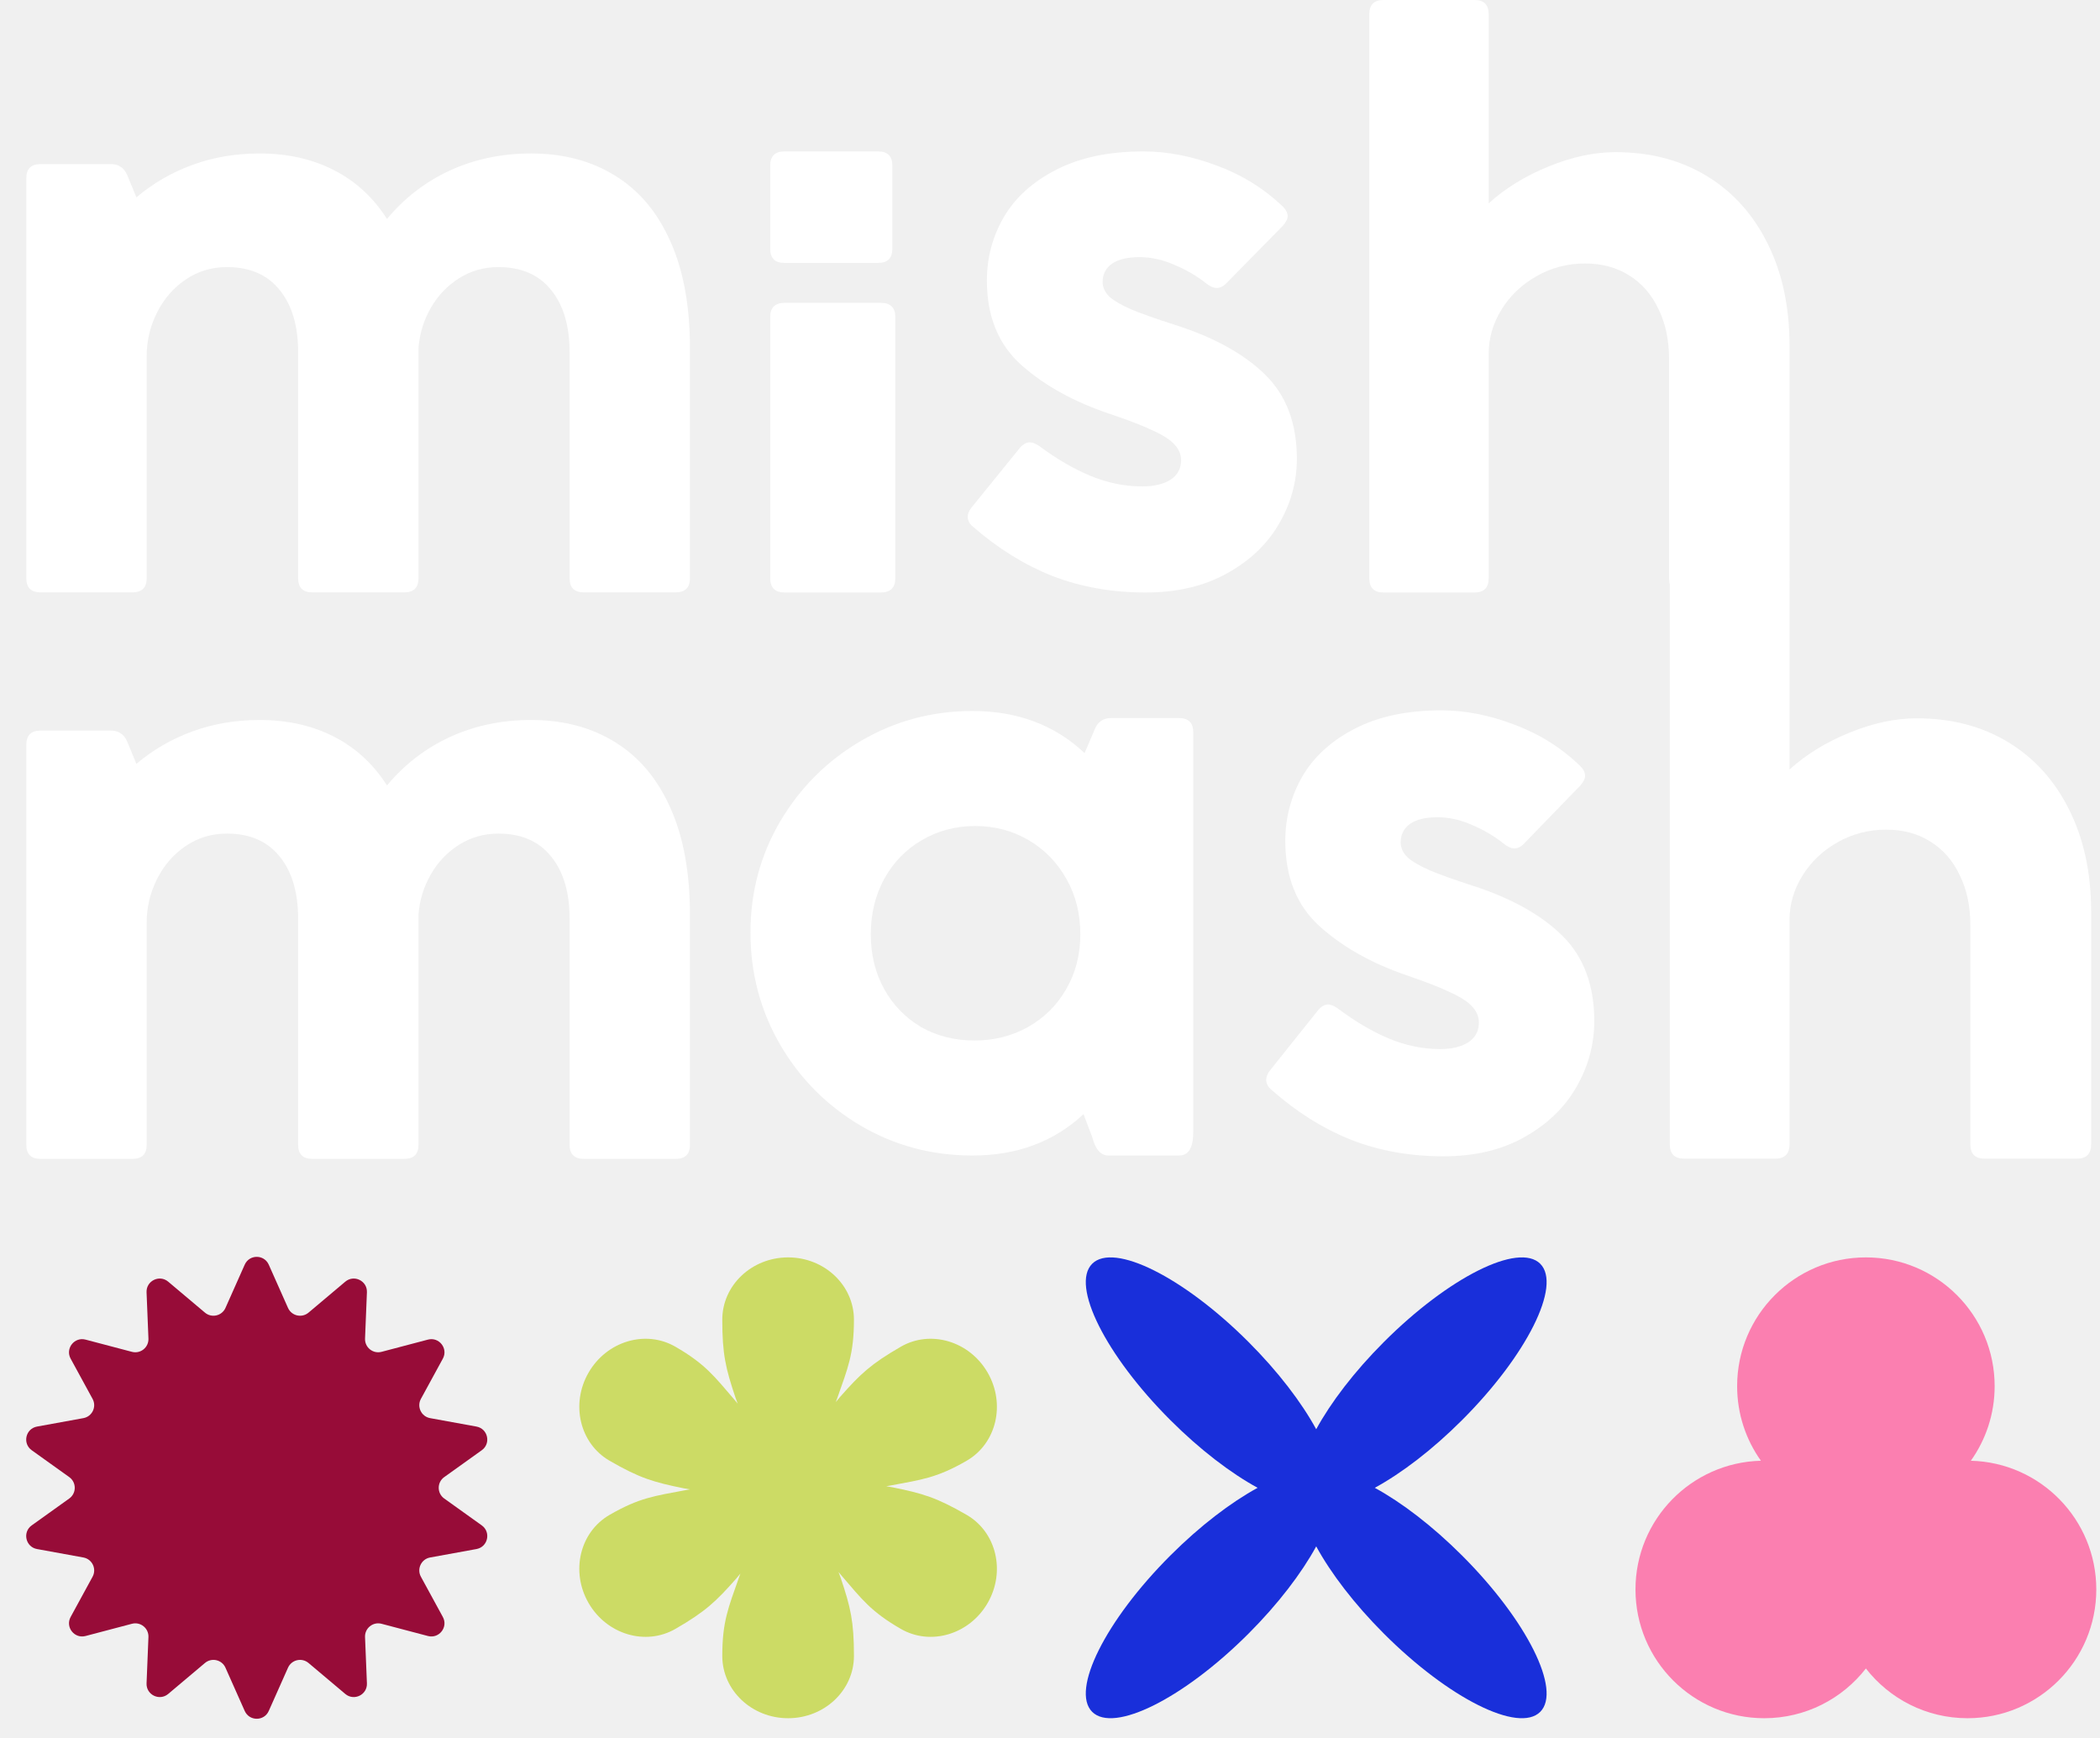
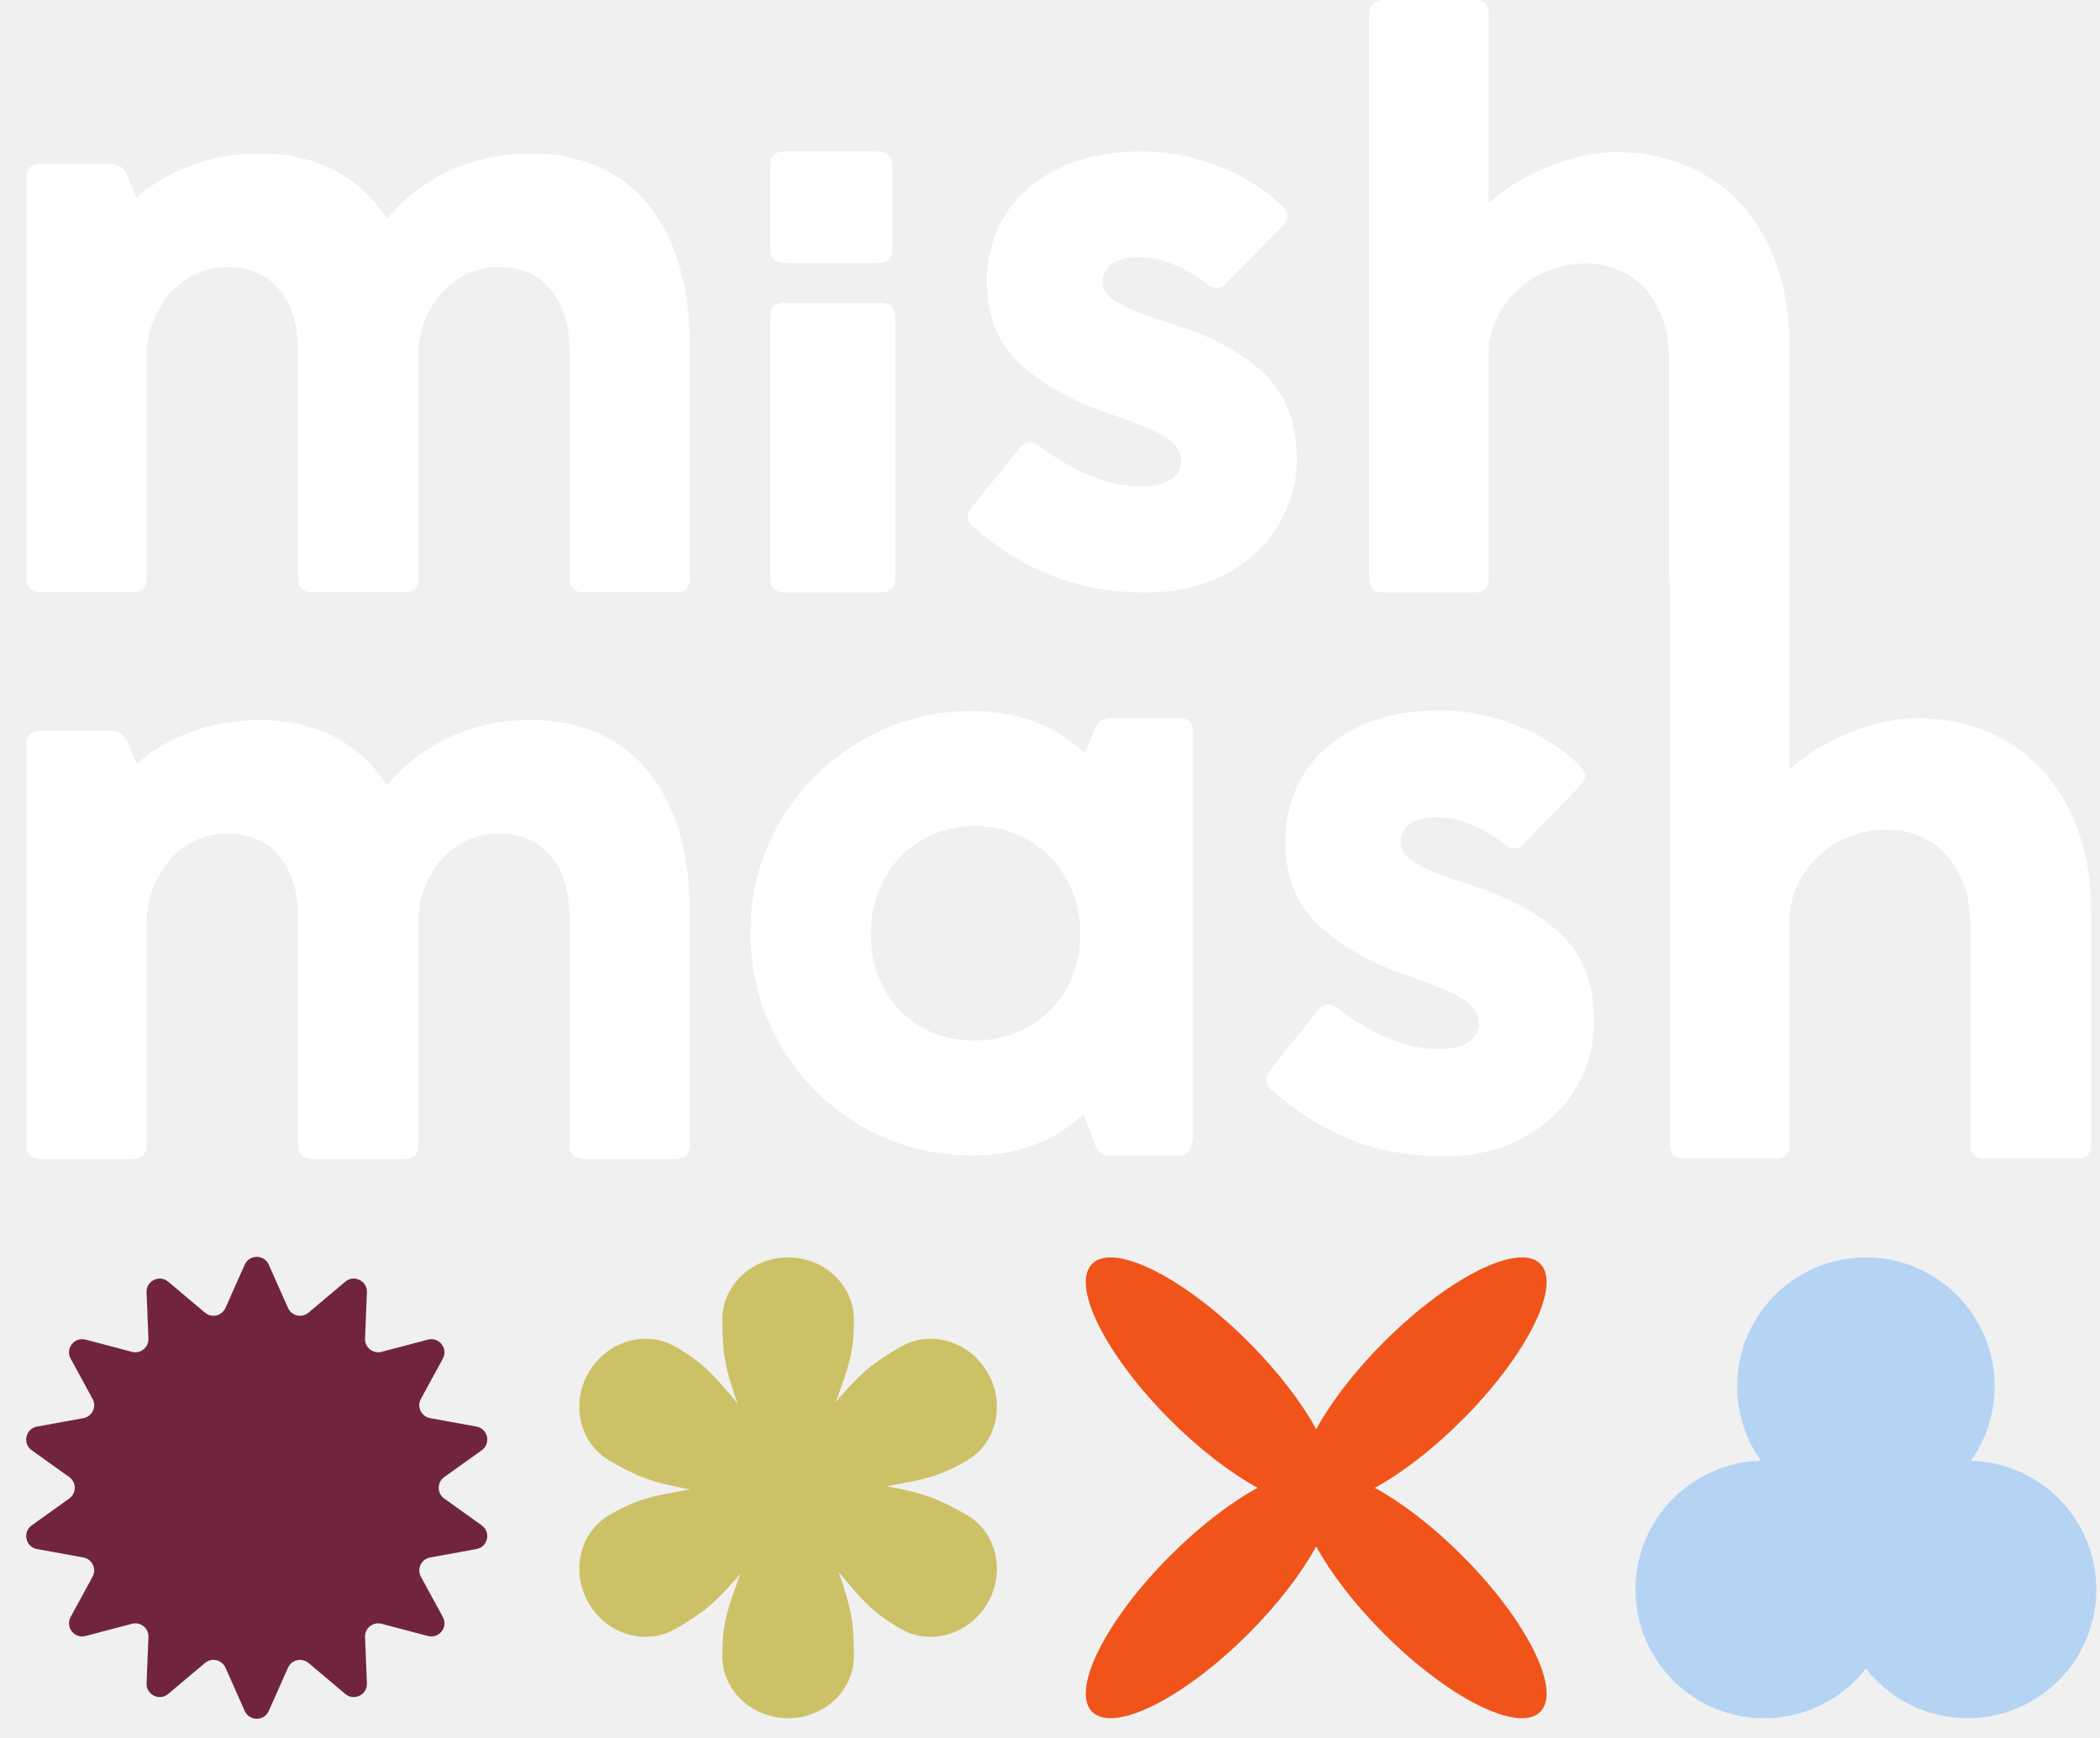
<svg xmlns="http://www.w3.org/2000/svg" width="319" height="264" viewBox="0 0 319 264" fill="none">
  <path d="M245.409 23.112C250.684 23.112 255.313 24.326 259.296 26.755C263.28 29.184 266.366 32.629 268.554 37.088C270.743 41.511 271.838 46.641 271.838 52.477V87.825C271.838 89.275 271.12 90 269.685 90H255.69C254.255 90 253.537 89.275 253.537 87.825V54.544C253.537 51.644 252.999 49.106 251.922 46.931C250.882 44.719 249.392 43.015 247.455 41.819C245.553 40.622 243.328 40.024 240.78 40.024C238.089 40.024 235.613 40.677 233.352 41.982C231.127 43.251 229.369 44.937 228.077 47.039C226.785 49.142 226.139 51.372 226.139 53.728V87.825C226.139 89.275 225.422 90 223.986 90H210.153C208.718 90 208 89.275 208 87.825V2.175C208 0.725 208.718 0 210.153 0H223.986C225.422 0 226.139 0.725 226.139 2.175V30.888C228.651 28.604 231.684 26.737 235.236 25.287C238.789 23.837 242.18 23.112 245.409 23.112Z" fill="white" />
  <path d="M291.157 109.112C296.445 109.112 301.086 110.326 305.079 112.755C309.073 115.184 312.166 118.628 314.361 123.088C316.555 127.511 317.653 132.641 317.653 138.477V173.825C317.653 175.275 316.933 176 315.494 176H301.464C300.025 176 299.305 175.275 299.305 173.825V140.544C299.305 137.644 298.766 135.106 297.686 132.931C296.643 130.719 295.15 129.015 293.207 127.819C291.301 126.622 289.07 126.024 286.516 126.024C283.818 126.024 281.336 126.677 279.069 127.982C276.839 129.251 275.076 130.937 273.781 133.039C272.486 135.142 271.838 137.372 271.838 139.728V173.825C271.838 175.275 271.119 176 269.68 176H255.811C254.372 176 253.653 175.275 253.653 173.825V88.175C253.653 86.725 254.372 86 255.811 86H269.68C271.119 86 271.838 86.725 271.838 88.175V116.888C274.356 114.604 277.396 112.737 280.958 111.287C284.519 109.837 287.919 109.112 291.157 109.112Z" fill="white" />
  <path d="M174.023 90C168.917 90 164.206 89.167 159.891 87.501C155.612 85.799 151.603 83.318 147.863 80.056C147.288 79.596 147 79.082 147 78.514C147 78.053 147.198 77.575 147.593 77.079L154.875 68.092C155.378 67.489 155.9 67.188 156.439 67.188C156.835 67.188 157.32 67.383 157.895 67.773C160.52 69.723 163.109 71.229 165.662 72.293C168.251 73.356 170.858 73.888 173.483 73.888C175.281 73.888 176.72 73.551 177.798 72.878C178.877 72.169 179.416 71.176 179.416 69.9C179.416 69.049 179.093 68.269 178.446 67.56C177.834 66.851 176.755 66.142 175.209 65.433C173.663 64.689 171.47 63.838 168.629 62.881C163.199 61.073 158.722 58.609 155.198 55.49C151.675 52.37 149.913 48.081 149.913 42.621C149.913 39.147 150.776 35.921 152.502 32.944C154.264 29.966 156.924 27.573 160.484 25.765C164.08 23.922 168.485 23 173.699 23C177.295 23 180.981 23.709 184.756 25.127C188.568 26.509 191.93 28.583 194.842 31.348C195.346 31.845 195.598 32.341 195.598 32.837C195.598 33.263 195.346 33.759 194.842 34.326L186.32 42.994C185.853 43.49 185.35 43.738 184.81 43.738C184.343 43.738 183.839 43.525 183.3 43.1C181.826 41.93 180.19 40.973 178.392 40.229C176.63 39.449 174.868 39.059 173.106 39.059C171.272 39.059 169.869 39.395 168.899 40.069C167.964 40.743 167.496 41.664 167.496 42.834C167.496 43.65 167.838 44.394 168.521 45.068C169.24 45.706 170.373 46.361 171.919 47.035C173.465 47.673 175.623 48.435 178.392 49.321C184.325 51.2 188.909 53.717 192.146 56.872C195.382 60.027 197 64.299 197 69.687C197 73.197 196.083 76.511 194.249 79.631C192.451 82.715 189.808 85.214 186.32 87.129C182.868 89.043 178.769 90 174.023 90Z" fill="white" />
  <path d="M136 87.856C136 89.285 135.255 90 133.765 90H119.235C117.745 90 117 89.285 117 87.856V48.144C117 46.715 117.745 46 119.235 46H133.765C135.255 46 136 46.715 136 48.144V87.856Z" fill="white" />
  <path d="M117 37.785C117 39.219 117.717 39.935 119.151 39.935H133.398C134.832 39.935 135.548 39.219 135.548 37.785V25.151C135.548 23.717 134.832 23 133.398 23H119.151C117.717 23 117 23.717 117 25.151V37.785Z" fill="white" />
  <path d="M80.667 23.312C85.577 23.312 89.842 24.442 93.462 26.7C97.082 28.922 99.878 32.255 101.849 36.7C103.821 41.108 104.806 46.502 104.806 52.882V87.829C104.806 89.262 104.09 89.979 102.656 89.979H88.677C87.244 89.979 86.527 89.262 86.527 87.829V53.528C86.527 49.513 85.595 46.359 83.731 44.065C81.867 41.735 79.197 40.571 75.72 40.571C73.498 40.571 71.491 41.144 69.699 42.291C67.943 43.402 66.527 44.89 65.452 46.753C64.376 48.617 63.749 50.642 63.57 52.829V87.829C63.57 89.262 62.853 89.979 61.419 89.979H47.441C46.007 89.979 45.29 89.262 45.29 87.829V53.528C45.29 49.513 44.358 46.359 42.495 44.065C40.631 41.735 37.961 40.571 34.484 40.571C32.118 40.571 30.004 41.216 28.14 42.506C26.312 43.761 24.878 45.427 23.839 47.506C22.799 49.585 22.28 51.789 22.28 54.119V87.829C22.28 89.262 21.563 89.979 20.129 89.979H6.151C4.717 89.979 4 89.262 4 87.829V27.076C4 25.642 4.717 24.925 6.151 24.925H16.849C17.459 24.925 17.961 25.069 18.355 25.355C18.749 25.606 19.072 26.019 19.323 26.592L20.72 29.979C23.265 27.829 26.115 26.18 29.269 25.033C32.423 23.886 35.81 23.312 39.43 23.312C43.66 23.312 47.423 24.155 50.72 25.839C54.018 27.524 56.706 29.997 58.785 33.259C61.437 30.069 64.627 27.614 68.355 25.893C72.118 24.173 76.222 23.312 80.667 23.312Z" fill="white" />
  <path d="M219.275 175.645C214.186 175.645 209.49 174.803 205.189 173.118C200.924 171.398 196.928 168.889 193.2 165.591C192.627 165.126 192.34 164.606 192.34 164.032C192.34 163.566 192.537 163.083 192.931 162.581L200.189 153.495C200.691 152.885 201.211 152.581 201.748 152.581C202.143 152.581 202.627 152.778 203.2 153.172C205.817 155.143 208.397 156.667 210.942 157.742C213.523 158.817 216.121 159.355 218.738 159.355C220.53 159.355 221.964 159.014 223.039 158.333C224.114 157.617 224.652 156.613 224.652 155.323C224.652 154.462 224.329 153.674 223.684 152.957C223.075 152.24 221.999 151.523 220.458 150.807C218.917 150.054 216.731 149.194 213.899 148.226C208.487 146.398 204.024 143.907 200.512 140.753C196.999 137.599 195.243 133.262 195.243 127.742C195.243 124.229 196.103 120.968 197.824 117.957C199.58 114.946 202.232 112.527 205.781 110.699C209.365 108.835 213.756 107.903 218.953 107.903C222.537 107.903 226.211 108.62 229.974 110.054C233.774 111.452 237.125 113.548 240.028 116.344C240.53 116.846 240.781 117.348 240.781 117.85C240.781 118.28 240.53 118.781 240.028 119.355L231.533 128.118C231.067 128.62 230.566 128.871 230.028 128.871C229.562 128.871 229.06 128.656 228.523 128.226C227.053 127.043 225.422 126.075 223.63 125.323C221.874 124.534 220.118 124.14 218.361 124.14C216.533 124.14 215.136 124.48 214.168 125.161C213.236 125.842 212.77 126.774 212.77 127.957C212.77 128.781 213.11 129.534 213.791 130.215C214.508 130.86 215.637 131.523 217.179 132.204C218.72 132.85 220.87 133.62 223.63 134.516C229.544 136.416 234.114 138.961 237.34 142.151C240.566 145.341 242.179 149.66 242.179 155.108C242.179 158.656 241.265 162.007 239.437 165.161C237.645 168.28 235.01 170.807 231.533 172.742C228.093 174.678 224.007 175.645 219.275 175.645Z" fill="white" />
  <path d="M166.312 110.742C166.778 109.631 167.602 109.075 168.785 109.075H179.108C180.541 109.075 181.258 109.792 181.258 111.226V171.979C181.258 174.344 180.541 175.527 179.108 175.527H168.409C167.226 175.527 166.401 174.61 165.935 172.777L164.591 169.237C160.111 173.43 154.484 175.527 147.71 175.527C141.581 175.527 135.935 174.022 130.774 171.011C125.613 167.964 121.527 163.86 118.516 158.699C115.505 153.502 114 147.821 114 141.656C114 135.527 115.505 129.9 118.516 124.774C121.563 119.613 125.667 115.527 130.828 112.516C135.989 109.505 141.616 108 147.71 108C154.556 108 160.237 110.133 164.753 114.398L166.312 110.742ZM148.032 158.054C151.007 158.054 153.713 157.373 156.151 156.011C158.624 154.613 160.559 152.695 161.957 150.258C163.391 147.785 164.108 145.007 164.108 141.925C164.108 138.806 163.409 136.011 162.011 133.538C160.613 131.029 158.695 129.057 156.258 127.624C153.821 126.19 151.115 125.473 148.14 125.473C145.165 125.473 142.459 126.19 140.022 127.624C137.62 129.022 135.72 130.975 134.323 133.484C132.961 135.993 132.28 138.806 132.28 141.925C132.28 145.043 132.961 147.821 134.323 150.258C135.685 152.695 137.548 154.613 139.914 156.011C142.315 157.373 145.022 158.054 148.032 158.054Z" fill="white" />
  <path d="M80.667 109.366C85.577 109.366 89.842 110.495 93.462 112.753C97.082 114.976 99.878 118.309 101.849 122.753C103.821 127.162 104.806 132.556 104.806 138.936V173.882C104.806 175.316 104.09 176.033 102.656 176.033H88.677C87.244 176.033 86.527 175.316 86.527 173.882V139.581C86.527 135.567 85.595 132.413 83.731 130.119C81.867 127.789 79.197 126.624 75.72 126.624C73.498 126.624 71.491 127.198 69.699 128.345C67.943 129.456 66.527 130.943 65.452 132.807C64.376 134.671 63.749 136.696 63.57 138.882V173.882C63.57 175.316 62.853 176.033 61.419 176.033H47.441C46.007 176.033 45.29 175.316 45.29 173.882V139.581C45.29 135.567 44.358 132.413 42.495 130.119C40.631 127.789 37.961 126.624 34.484 126.624C32.118 126.624 30.004 127.269 28.14 128.56C26.312 129.814 24.878 131.481 23.839 133.56C22.799 135.639 22.28 137.843 22.28 140.173V173.882C22.28 175.316 21.563 176.033 20.129 176.033H6.151C4.717 176.033 4 175.316 4 173.882V113.13C4 111.696 4.717 110.979 6.151 110.979H16.849C17.459 110.979 17.961 111.122 18.355 111.409C18.749 111.66 19.072 112.072 19.323 112.646L20.72 116.033C23.265 113.882 26.115 112.234 29.269 111.087C32.423 109.94 35.81 109.366 39.43 109.366C43.66 109.366 47.423 110.209 50.72 111.893C54.018 113.578 56.706 116.051 58.785 119.312C61.437 116.122 64.627 113.667 68.355 111.947C72.118 110.226 76.222 109.366 80.667 109.366Z" fill="white" />
-   <path d="M283.438 191C294.239 191 302.996 199.757 302.996 210.559C302.996 214.781 301.657 218.691 299.382 221.888C309.952 222.154 318.438 230.807 318.438 241.441C318.437 252.243 309.681 261 298.879 261C292.602 261 287.016 258.042 283.438 253.445C279.859 258.042 274.273 261 267.996 261C257.194 261 248.438 252.243 248.438 241.441C248.438 230.808 256.923 222.155 267.492 221.888C265.217 218.691 263.879 214.781 263.879 210.559C263.879 199.757 272.636 191 283.438 191Z" fill="#FB7FB0" />
-   <path d="M40.827 259.894C40.123 261.477 37.877 261.477 37.173 259.894L34.25 253.326C33.708 252.109 32.152 251.752 31.134 252.609L25.55 257.313C24.22 258.433 22.192 257.439 22.263 255.702L22.549 248.67C22.604 247.326 21.343 246.312 20.042 246.654L12.996 248.511C11.299 248.958 9.89 247.159 10.73 245.619L14.062 239.509C14.715 238.313 14.006 236.828 12.665 236.584L5.623 235.302C3.885 234.985 3.381 232.736 4.817 231.708L10.52 227.626C11.634 226.829 11.634 225.171 10.52 224.374L4.817 220.292C3.381 219.264 3.885 217.015 5.623 216.698L12.665 215.416C14.006 215.172 14.715 213.687 14.062 212.491L10.73 206.381C9.89 204.841 11.299 203.042 12.996 203.489L20.042 205.346C21.343 205.688 22.604 204.674 22.549 203.33L22.263 196.298C22.192 194.561 24.22 193.567 25.55 194.687L31.134 199.391C32.152 200.248 33.708 199.891 34.25 198.674L37.173 192.106C37.877 190.523 40.123 190.523 40.827 192.106L43.75 198.674C44.292 199.891 45.848 200.248 46.866 199.391L52.45 194.687C53.78 193.567 55.808 194.561 55.737 196.298L55.451 203.33C55.396 204.674 56.657 205.688 57.958 205.346L65.004 203.489C66.701 203.042 68.11 204.841 67.27 206.381L63.938 212.491C63.285 213.687 63.994 215.172 65.335 215.416L72.377 216.698C74.115 217.015 74.619 219.264 73.183 220.292L67.48 224.374C66.366 225.171 66.366 226.829 67.48 227.626L73.183 231.708C74.619 232.736 74.115 234.985 72.377 235.302L65.335 236.584C63.994 236.828 63.285 238.313 63.938 239.509L67.27 245.619C68.11 247.159 66.701 248.958 65.004 248.511L57.958 246.654C56.657 246.312 55.396 247.326 55.45 248.67L55.737 255.702C55.808 257.439 53.78 258.433 52.45 257.313L46.866 252.609C45.848 251.752 44.292 252.109 43.75 253.326L40.827 259.894Z" fill="#970C38" />
-   <path d="M119.718 191C125.241 191 129.718 195.235 129.718 200.459C129.718 205.683 128.784 207.814 127.218 212.284C127.138 212.512 127.051 212.742 126.961 212.976C127.172 212.711 127.384 212.456 127.597 212.214C130.706 208.687 132.313 207.181 136.837 204.569C141.361 201.957 147.268 203.717 150.029 208.5C152.791 213.283 151.362 219.278 146.838 221.891C142.314 224.503 140.002 224.759 135.348 225.638C135.113 225.682 134.871 225.721 134.625 225.76C134.958 225.81 135.283 225.865 135.597 225.929C140.205 226.858 142.313 227.497 146.837 230.109C151.361 232.722 152.79 238.716 150.028 243.499C147.267 248.282 141.361 250.042 136.837 247.43C132.313 244.818 130.935 242.944 127.847 239.353C127.69 239.17 127.534 238.981 127.377 238.786C127.5 239.101 127.616 239.411 127.719 239.716C129.218 244.172 129.719 246.316 129.719 251.54C129.719 256.764 125.241 261 119.718 261C114.195 261 109.718 256.765 109.718 251.541C109.718 246.317 110.653 244.186 112.219 239.716C112.298 239.489 112.383 239.259 112.473 239.025C112.262 239.29 112.052 239.546 111.839 239.787C108.73 243.313 107.123 244.819 102.599 247.431C98.074 250.043 92.168 248.283 89.406 243.5C86.645 238.717 88.075 232.722 92.599 230.11C97.123 227.498 99.435 227.242 104.089 226.363C104.325 226.319 104.568 226.277 104.815 226.238C104.481 226.188 104.155 226.134 103.84 226.07C99.231 225.141 97.124 224.502 92.6 221.89C88.076 219.277 86.646 213.283 89.407 208.5C92.169 203.717 98.075 201.957 102.6 204.569C107.124 207.182 108.502 209.055 111.59 212.646C111.746 212.828 111.902 213.018 112.059 213.212C111.935 212.898 111.82 212.589 111.718 212.284C110.219 207.828 109.718 205.684 109.718 200.46C109.718 195.236 114.195 191 119.718 191Z" fill="#CCDB65" />
-   <path d="M233.97 260.032C230.692 263.31 220.063 257.995 210.229 248.162C205.713 243.646 202.153 238.96 199.938 234.897C197.722 238.96 194.161 243.645 189.645 248.161C179.811 257.994 169.183 263.308 165.905 260.031C162.628 256.754 167.941 246.125 177.774 236.292C182.291 231.776 186.976 228.215 191.039 226C186.977 223.785 182.291 220.224 177.775 215.708C167.942 205.875 162.628 195.247 165.905 191.969C169.183 188.691 179.812 194.005 189.646 203.838C194.162 208.355 197.723 213.041 199.938 217.104C202.154 213.041 205.713 208.355 210.229 203.839C220.063 194.006 230.692 188.691 233.97 191.969C237.248 195.246 231.933 205.876 222.1 215.709C217.584 220.225 212.899 223.786 208.837 226.001C212.899 228.216 217.584 231.776 222.1 236.292C231.933 246.125 237.247 256.754 233.97 260.032Z" fill="#192FDA" />
+   <path d="M283.438 191C294.239 191 302.996 199.757 302.996 210.559C302.996 214.781 301.657 218.691 299.382 221.888C309.952 222.154 318.438 230.807 318.438 241.441C318.437 252.243 309.681 261 298.879 261C292.602 261 287.016 258.042 283.438 253.445C279.859 258.042 274.273 261 267.996 261C257.194 261 248.438 252.243 248.438 241.441C248.438 230.808 256.923 222.155 267.492 221.888C265.217 218.691 263.879 214.781 263.879 210.559C263.879 199.757 272.636 191 283.438 191Z" fill="#B5D4F4" />
+   <path d="M40.827 259.894C40.123 261.477 37.877 261.477 37.173 259.894L34.25 253.326C33.708 252.109 32.152 251.752 31.134 252.609L25.55 257.313C24.22 258.433 22.192 257.439 22.263 255.702L22.549 248.67C22.604 247.326 21.343 246.312 20.042 246.654L12.996 248.511C11.299 248.958 9.89 247.159 10.73 245.619L14.062 239.509C14.715 238.313 14.006 236.828 12.665 236.584L5.623 235.302C3.885 234.985 3.381 232.736 4.817 231.708L10.52 227.626C11.634 226.829 11.634 225.171 10.52 224.374L4.817 220.292C3.381 219.264 3.885 217.015 5.623 216.698L12.665 215.416C14.006 215.172 14.715 213.687 14.062 212.491L10.73 206.381C9.89 204.841 11.299 203.042 12.996 203.489L20.042 205.346C21.343 205.688 22.604 204.674 22.549 203.33L22.263 196.298C22.192 194.561 24.22 193.567 25.55 194.687L31.134 199.391C32.152 200.248 33.708 199.891 34.25 198.674L37.173 192.106C37.877 190.523 40.123 190.523 40.827 192.106L43.75 198.674C44.292 199.891 45.848 200.248 46.866 199.391L52.45 194.687C53.78 193.567 55.808 194.561 55.737 196.298L55.451 203.33C55.396 204.674 56.657 205.688 57.958 205.346L65.004 203.489C66.701 203.042 68.11 204.841 67.27 206.381L63.938 212.491C63.285 213.687 63.994 215.172 65.335 215.416L72.377 216.698C74.115 217.015 74.619 219.264 73.183 220.292L67.48 224.374C66.366 225.171 66.366 226.829 67.48 227.626L73.183 231.708C74.619 232.736 74.115 234.985 72.377 235.302L65.335 236.584C63.994 236.828 63.285 238.313 63.938 239.509L67.27 245.619C68.11 247.159 66.701 248.958 65.004 248.511L57.958 246.654C56.657 246.312 55.396 247.326 55.45 248.67L55.737 255.702C55.808 257.439 53.78 258.433 52.45 257.313L46.866 252.609C45.848 251.752 44.292 252.109 43.75 253.326L40.827 259.894Z" fill="#71253D" />
+   <path d="M119.718 191C125.241 191 129.718 195.235 129.718 200.459C129.718 205.683 128.784 207.814 127.218 212.284C127.138 212.512 127.051 212.742 126.961 212.976C127.172 212.711 127.384 212.456 127.597 212.214C130.706 208.687 132.313 207.181 136.837 204.569C141.361 201.957 147.268 203.717 150.029 208.5C152.791 213.283 151.362 219.278 146.838 221.891C142.314 224.503 140.002 224.759 135.348 225.638C135.113 225.682 134.871 225.721 134.625 225.76C134.958 225.81 135.283 225.865 135.597 225.929C140.205 226.858 142.313 227.497 146.837 230.109C151.361 232.722 152.79 238.716 150.028 243.499C147.267 248.282 141.361 250.042 136.837 247.43C132.313 244.818 130.935 242.944 127.847 239.353C127.69 239.17 127.534 238.981 127.377 238.786C127.5 239.101 127.616 239.411 127.719 239.716C129.218 244.172 129.719 246.316 129.719 251.54C129.719 256.764 125.241 261 119.718 261C114.195 261 109.718 256.765 109.718 251.541C109.718 246.317 110.653 244.186 112.219 239.716C112.298 239.489 112.383 239.259 112.473 239.025C112.262 239.29 112.052 239.546 111.839 239.787C108.73 243.313 107.123 244.819 102.599 247.431C98.074 250.043 92.168 248.283 89.406 243.5C86.645 238.717 88.075 232.722 92.599 230.11C97.123 227.498 99.435 227.242 104.089 226.363C104.325 226.319 104.568 226.277 104.815 226.238C104.481 226.188 104.155 226.134 103.84 226.07C99.231 225.141 97.124 224.502 92.6 221.89C88.076 219.277 86.646 213.283 89.407 208.5C92.169 203.717 98.075 201.957 102.6 204.569C107.124 207.182 108.502 209.055 111.59 212.646C111.746 212.828 111.902 213.018 112.059 213.212C111.935 212.898 111.82 212.589 111.718 212.284C110.219 207.828 109.718 205.684 109.718 200.46C109.718 195.236 114.195 191 119.718 191Z" fill="#CDC167" />
+   <path d="M233.97 260.032C230.692 263.31 220.063 257.995 210.229 248.162C205.713 243.646 202.153 238.96 199.938 234.897C197.722 238.96 194.161 243.645 189.645 248.161C179.811 257.994 169.183 263.308 165.905 260.031C162.628 256.754 167.941 246.125 177.774 236.292C182.291 231.776 186.976 228.215 191.039 226C186.977 223.785 182.291 220.224 177.775 215.708C167.942 205.875 162.628 195.247 165.905 191.969C169.183 188.691 179.812 194.005 189.646 203.838C194.162 208.355 197.723 213.041 199.938 217.104C202.154 213.041 205.713 208.355 210.229 203.839C220.063 194.006 230.692 188.691 233.97 191.969C237.248 195.246 231.933 205.876 222.1 215.709C217.584 220.225 212.899 223.786 208.837 226.001C212.899 228.216 217.584 231.776 222.1 236.292C231.933 246.125 237.247 256.754 233.97 260.032Z" fill="#F0541A" />
</svg>
